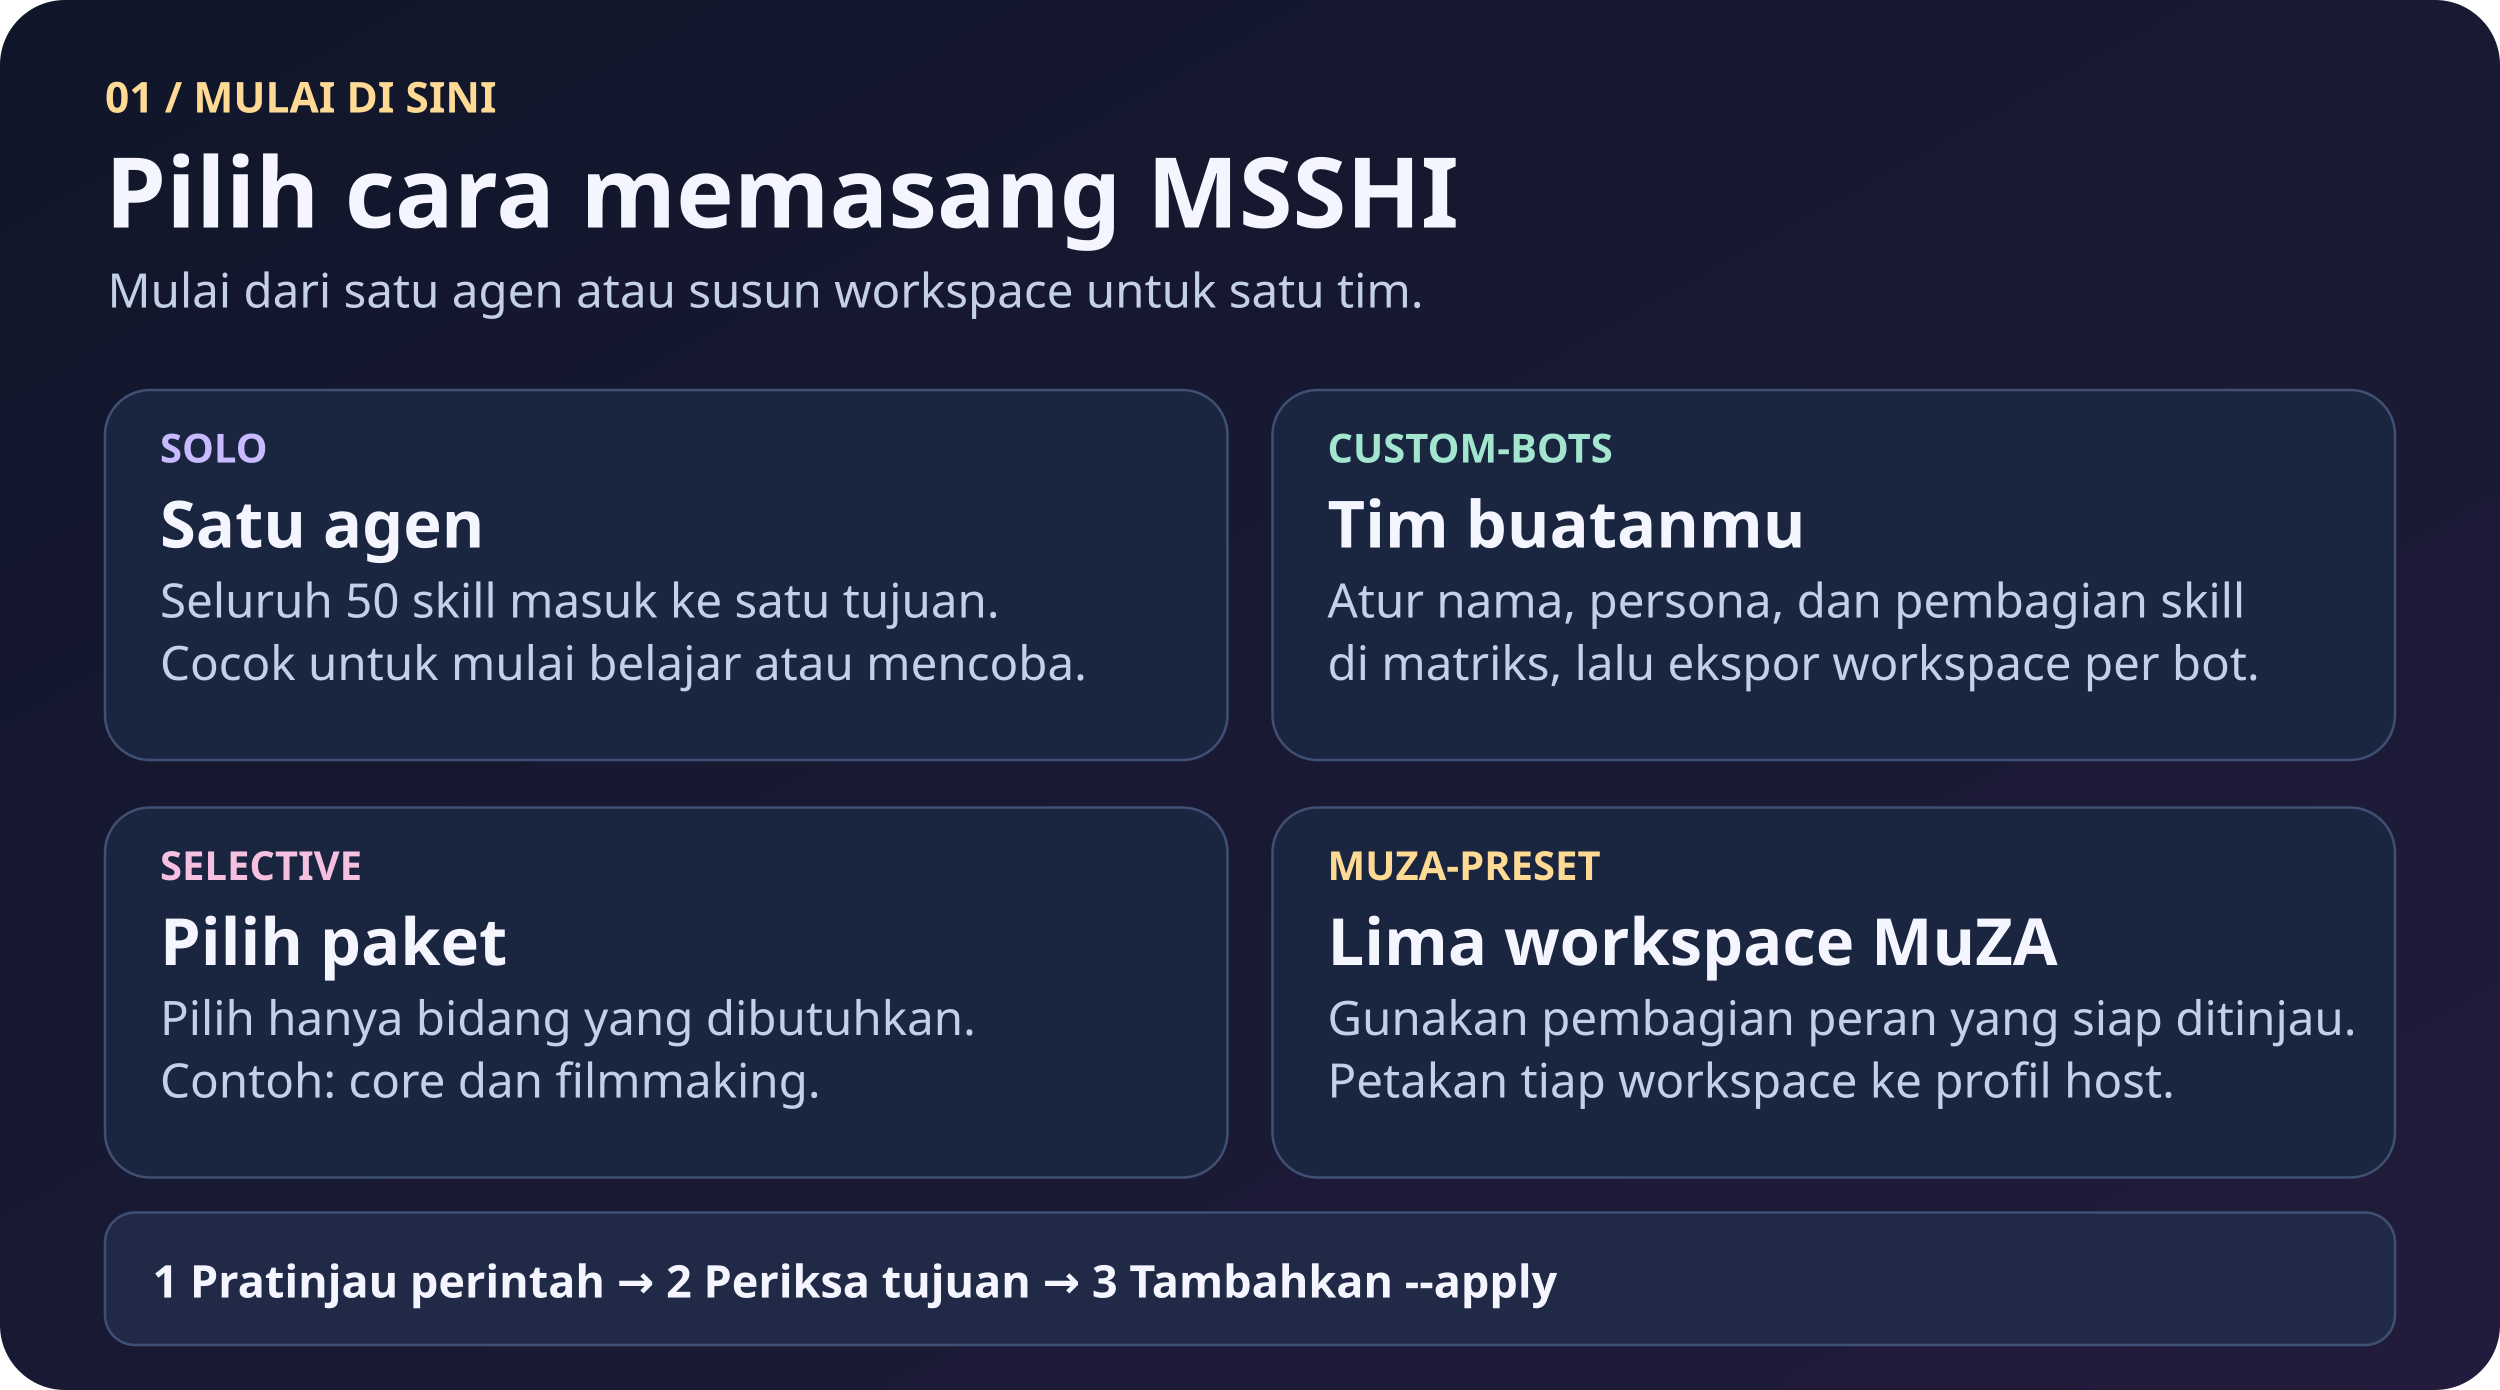
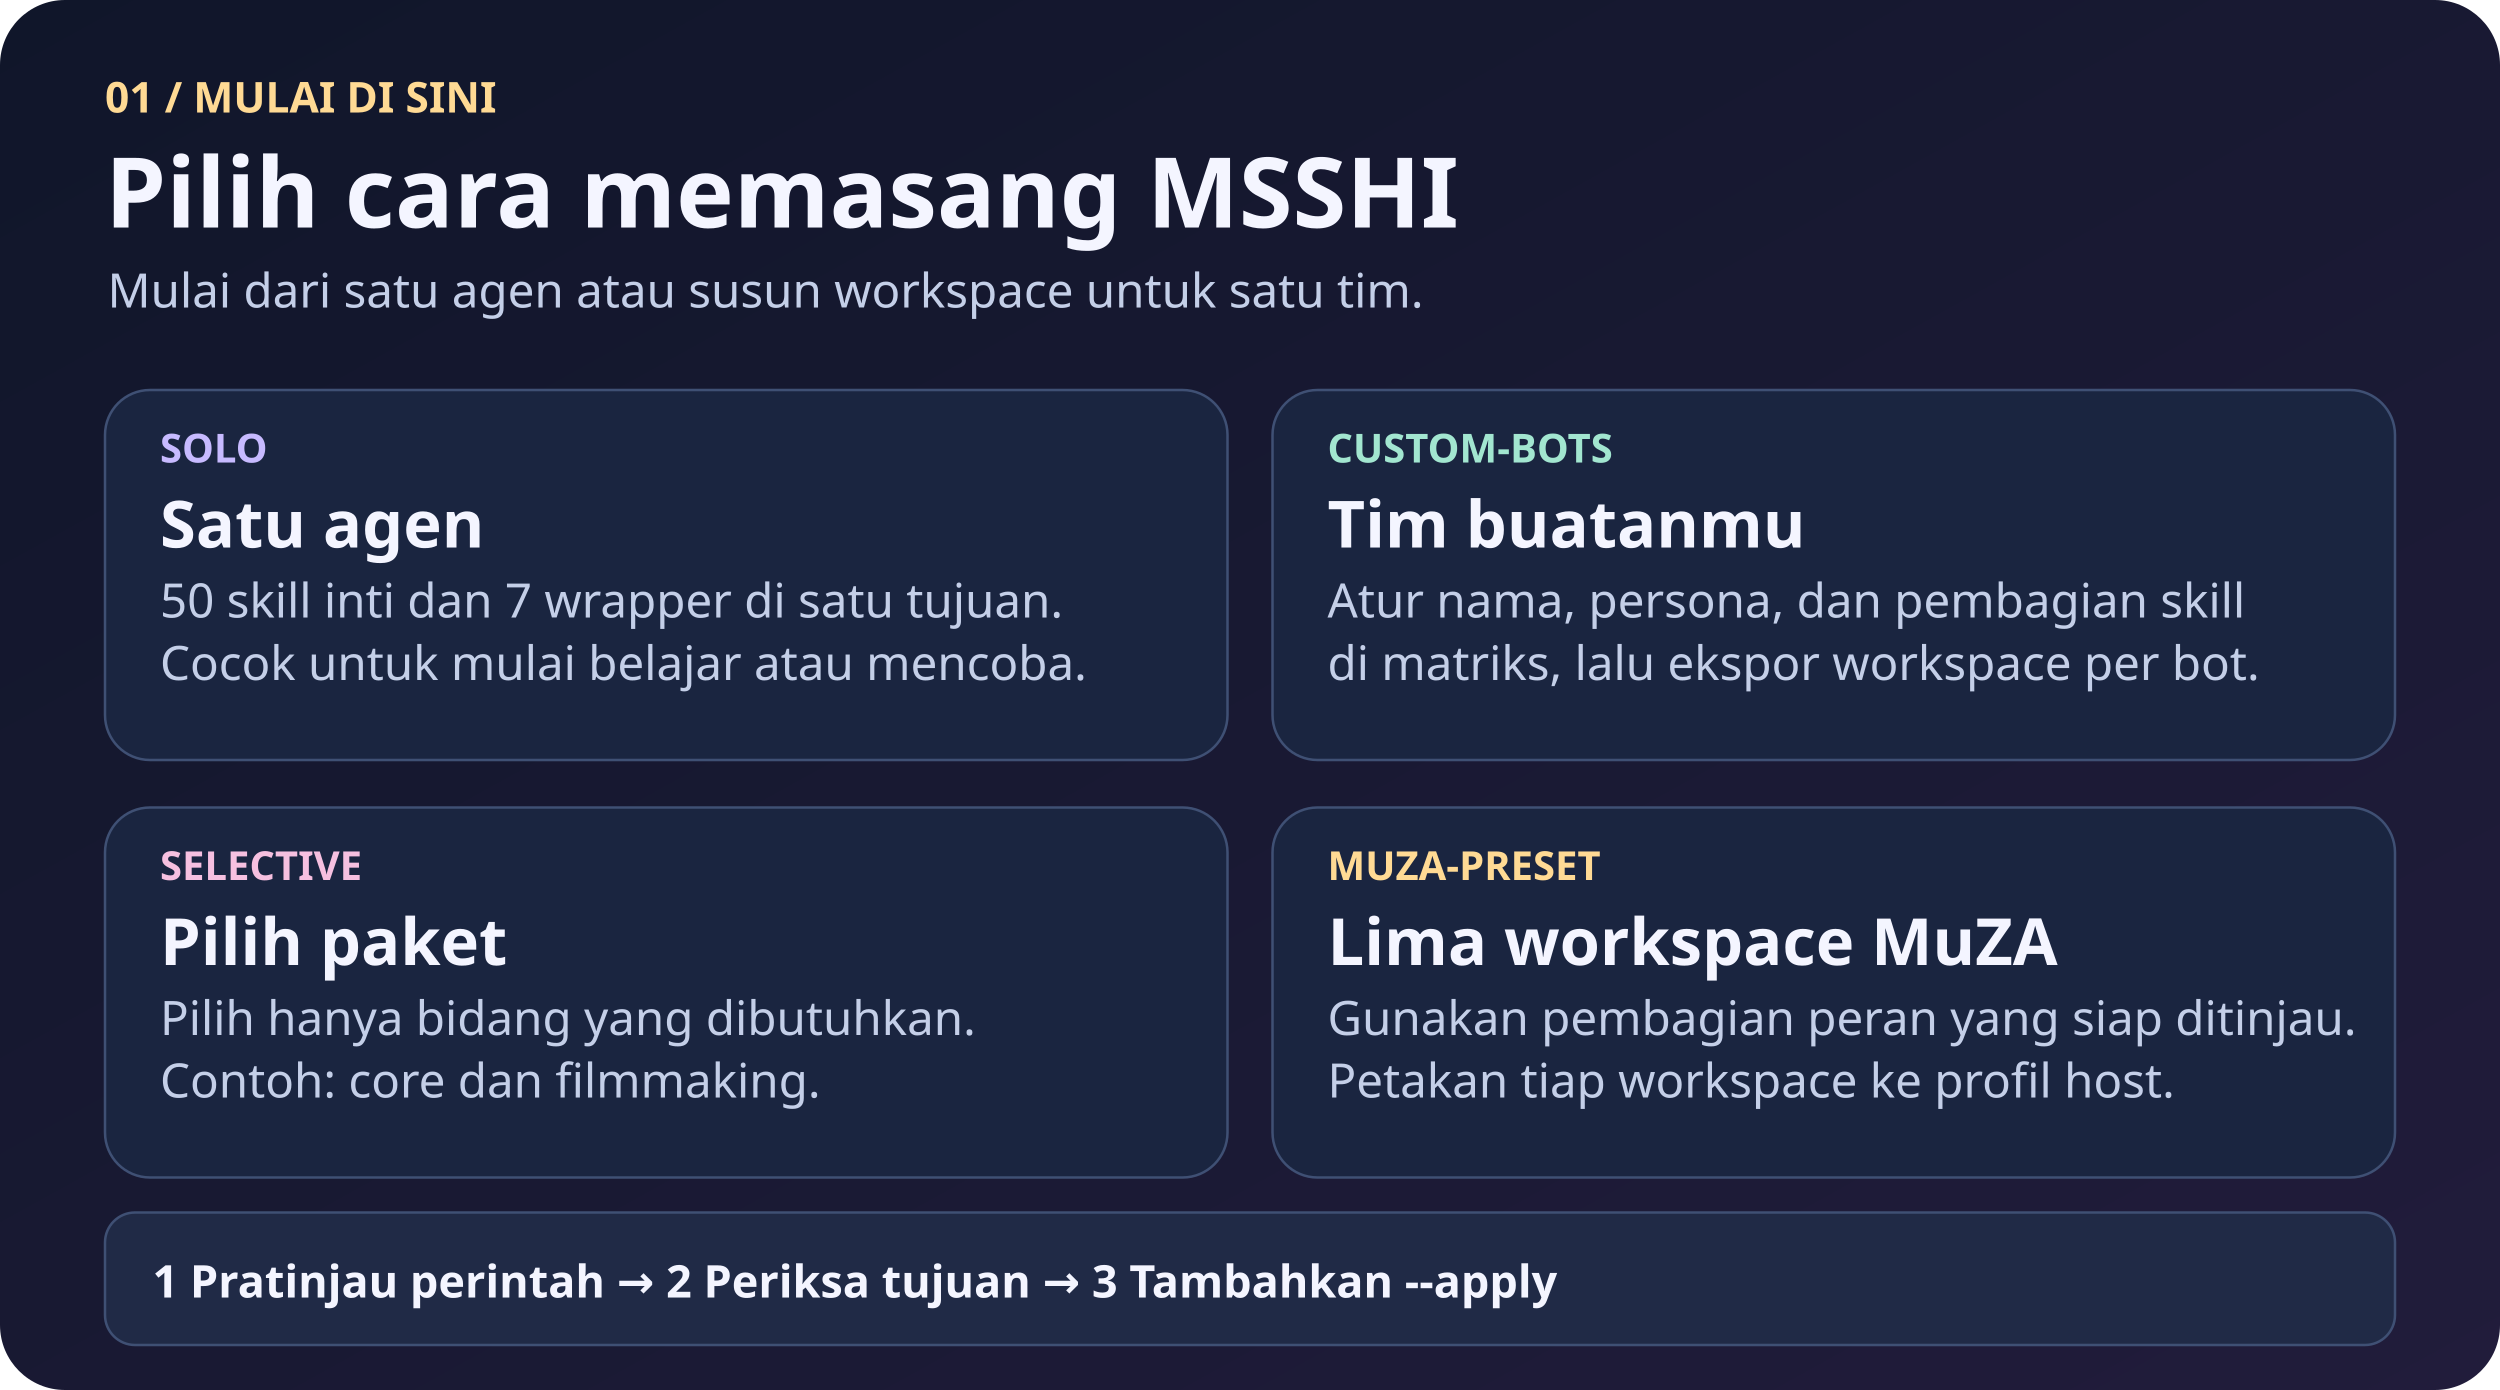
<svg xmlns="http://www.w3.org/2000/svg" viewBox="0 0 1000 556" width="1000" height="556" role="img" aria-labelledby="title desc">
  <defs>
    <linearGradient id="bg" x2="100%" y2="100%">
      <stop stop-color="#10162A" />
      <stop offset="1" stop-color="#211C3B" />
    </linearGradient>
    <marker id="forward" viewBox="0 0 10 10" refX="9" refY="5" markerWidth="5" markerHeight="5" orient="auto-start-reverse">
      <path d="M0 0L10 5 0 10Z" fill="#C7BAFF" />
    </marker>
    <marker id="return" viewBox="0 0 10 10" refX="9" refY="5" markerWidth="5" markerHeight="5" orient="auto-start-reverse">
      <path d="M0 0L10 5 0 10Z" fill="#A2E6D0" />
    </marker>
  </defs>
  <rect width="1000" height="556" rx="26" fill="url(#bg)" />
  <g font-family="Segoe UI,system-ui,sans-serif">
    <text x="42" y="45" font-size="17" fill="#FFDA94" font-weight="720" text-anchor="start">01   /   MULAI DI SINI</text>
    <text x="42" y="91" font-size="39" fill="#F4F5FF" font-weight="780" text-anchor="start">Pilih cara memasang MSSHI</text>
    <text x="43" y="123" font-size="19" fill="#C4CFE8" font-weight="500" text-anchor="start">Mulai dari satu agen atau susun workspace untuk satu tim.</text>
    <rect x="42" y="156" width="449" height="148" rx="18" fill="#1A2540" stroke="#3F5074" />
    <text x="64" y="185" font-size="16" fill="#C7BAFF" font-weight="750" text-anchor="start">SOLO</text>
    <text x="64" y="219" font-size="26" fill="#F4F5FF" font-weight="750" text-anchor="start">Satu agen</text>
-     <text x="64" y="247" font-size="19" fill="#C4CFE8" font-weight="500" text-anchor="start">Seluruh 50 skill masuk ke satu tujuan.</text>
+     <text x="64" y="247" font-size="19" fill="#C4CFE8" font-weight="500" text-anchor="start">50 skill inti dan 7 wrapper di satu tujuan.</text>
    <text x="64" y="272" font-size="19" fill="#C4CFE8" font-weight="500" text-anchor="start">Cocok untuk mulai belajar atau mencoba.</text>
    <rect x="509" y="156" width="449" height="148" rx="18" fill="#1A2540" stroke="#3F5074" />
    <text x="531" y="185" font-size="16" fill="#A2E6D0" font-weight="750" text-anchor="start">CUSTOM-BOTS</text>
    <text x="531" y="219" font-size="26" fill="#F4F5FF" font-weight="750" text-anchor="start">Tim buatanmu</text>
    <text x="531" y="247" font-size="19" fill="#C4CFE8" font-weight="500" text-anchor="start">Atur nama, persona, dan pembagian skill</text>
    <text x="531" y="272" font-size="19" fill="#C4CFE8" font-weight="500" text-anchor="start">di matriks, lalu ekspor workspace per bot.</text>
    <rect x="42" y="323" width="449" height="148" rx="18" fill="#1A2540" stroke="#3F5074" />
    <text x="64" y="352" font-size="16" fill="#F6C0E0" font-weight="750" text-anchor="start">SELECTIVE</text>
    <text x="64" y="386" font-size="26" fill="#F4F5FF" font-weight="750" text-anchor="start">Pilih paket</text>
    <text x="64" y="414" font-size="19" fill="#C4CFE8" font-weight="500" text-anchor="start">Pilih hanya bidang yang dibutuhkan.</text>
    <text x="64" y="439" font-size="19" fill="#C4CFE8" font-weight="500" text-anchor="start">Contoh: core dan filmmaking.</text>
    <rect x="509" y="323" width="449" height="148" rx="18" fill="#1A2540" stroke="#3F5074" />
    <text x="531" y="352" font-size="16" fill="#FFDA94" font-weight="750" text-anchor="start">MUZA-PRESET</text>
    <text x="531" y="386" font-size="26" fill="#F4F5FF" font-weight="750" text-anchor="start">Lima workspace MuZA</text>
    <text x="531" y="414" font-size="19" fill="#C4CFE8" font-weight="500" text-anchor="start">Gunakan pembagian peran yang siap ditinjau.</text>
    <text x="531" y="439" font-size="19" fill="#C4CFE8" font-weight="500" text-anchor="start">Petakan tiap workspace ke profil host.</text>
    <rect x="42" y="485" width="916" height="53" rx="12" fill="#202A46" stroke="#3F5074" />
    <text x="61" y="519" font-size="18" fill="#F4F5FF" font-weight="600" text-anchor="start">1  Pratinjau perintah     →     2  Periksa tujuan     →     3  Tambahkan --apply</text>
  </g>
</svg>
